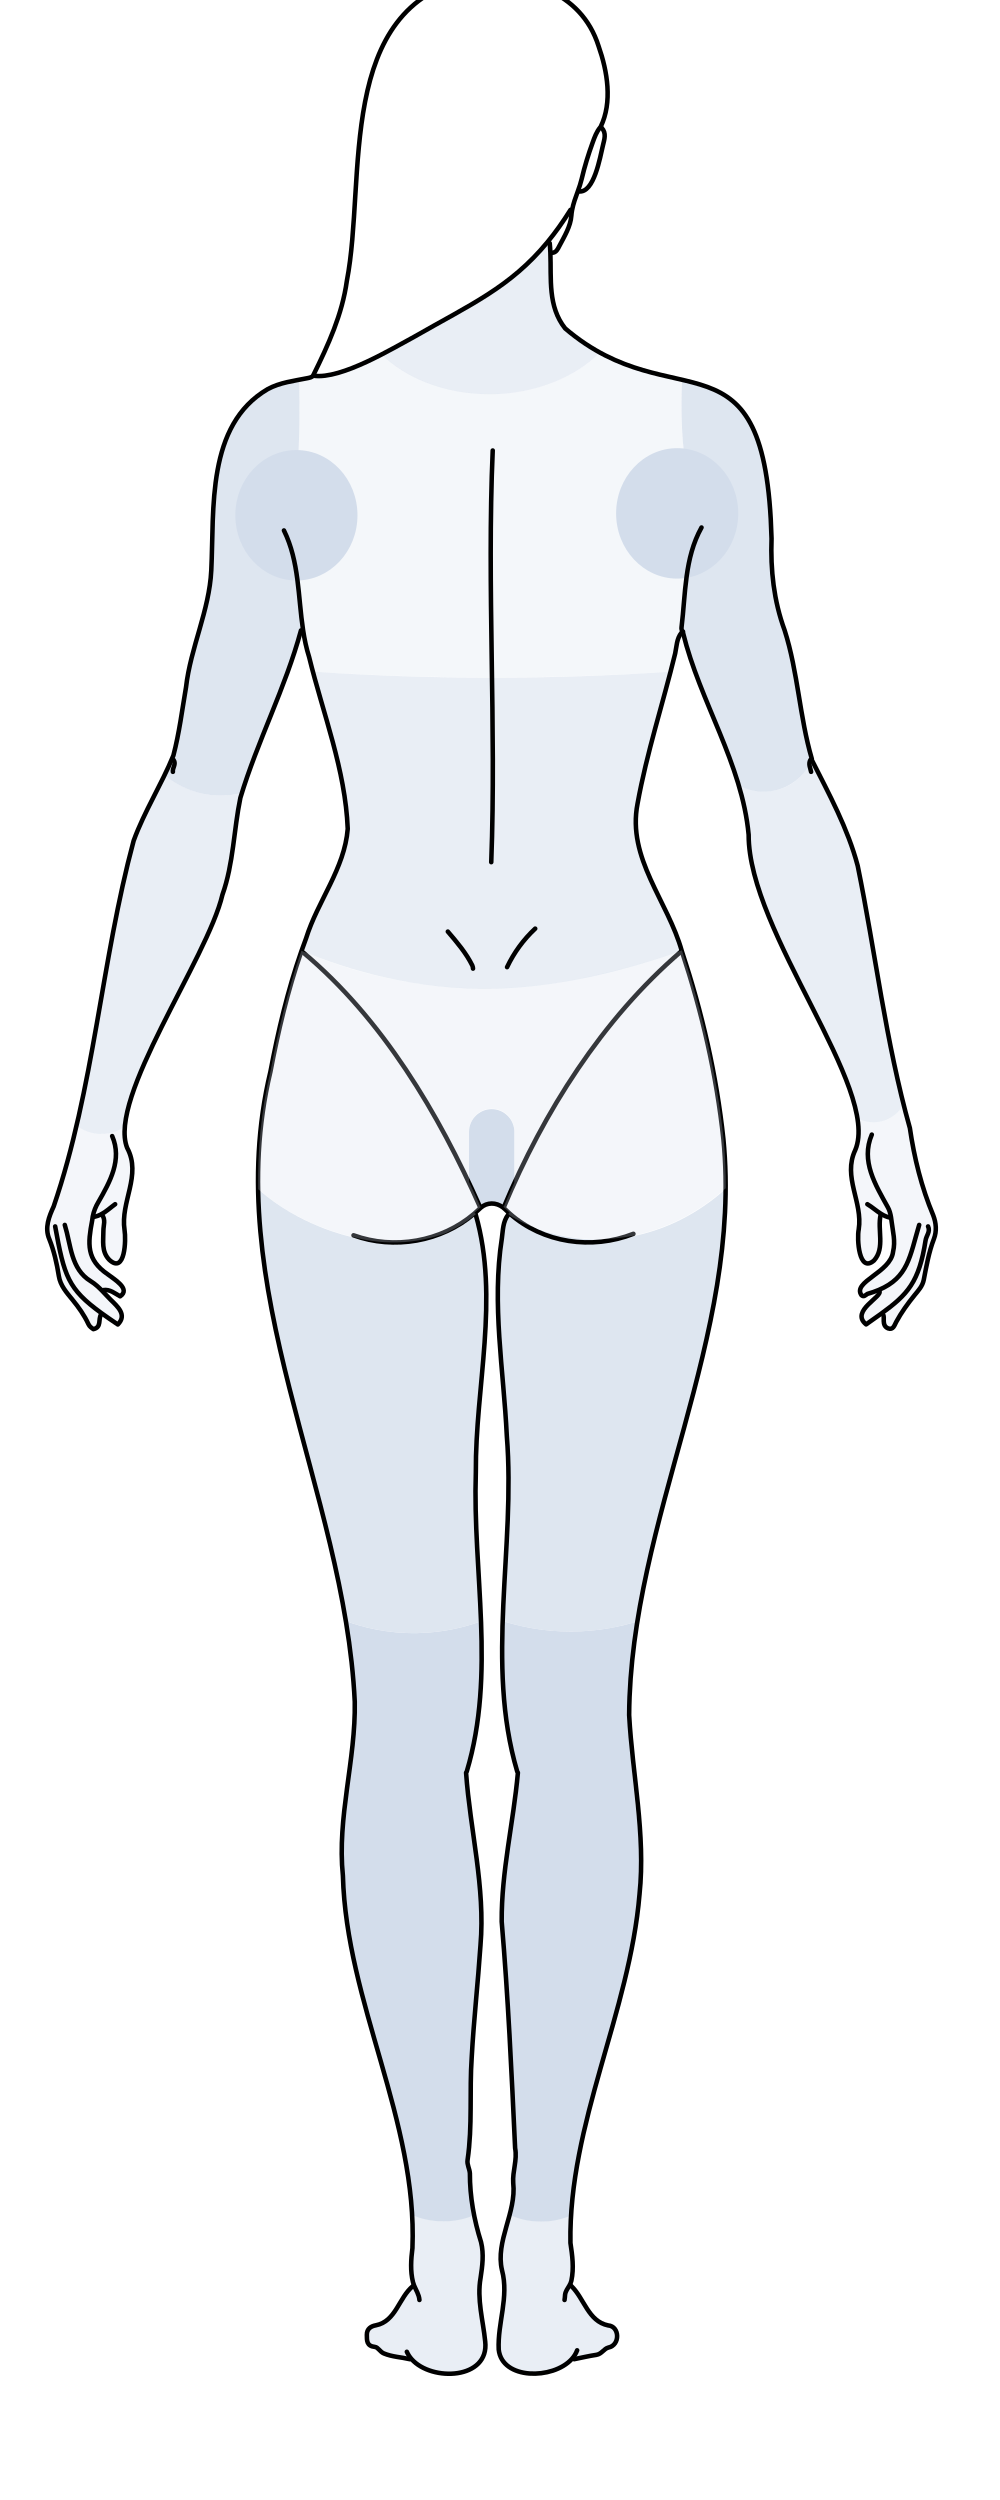
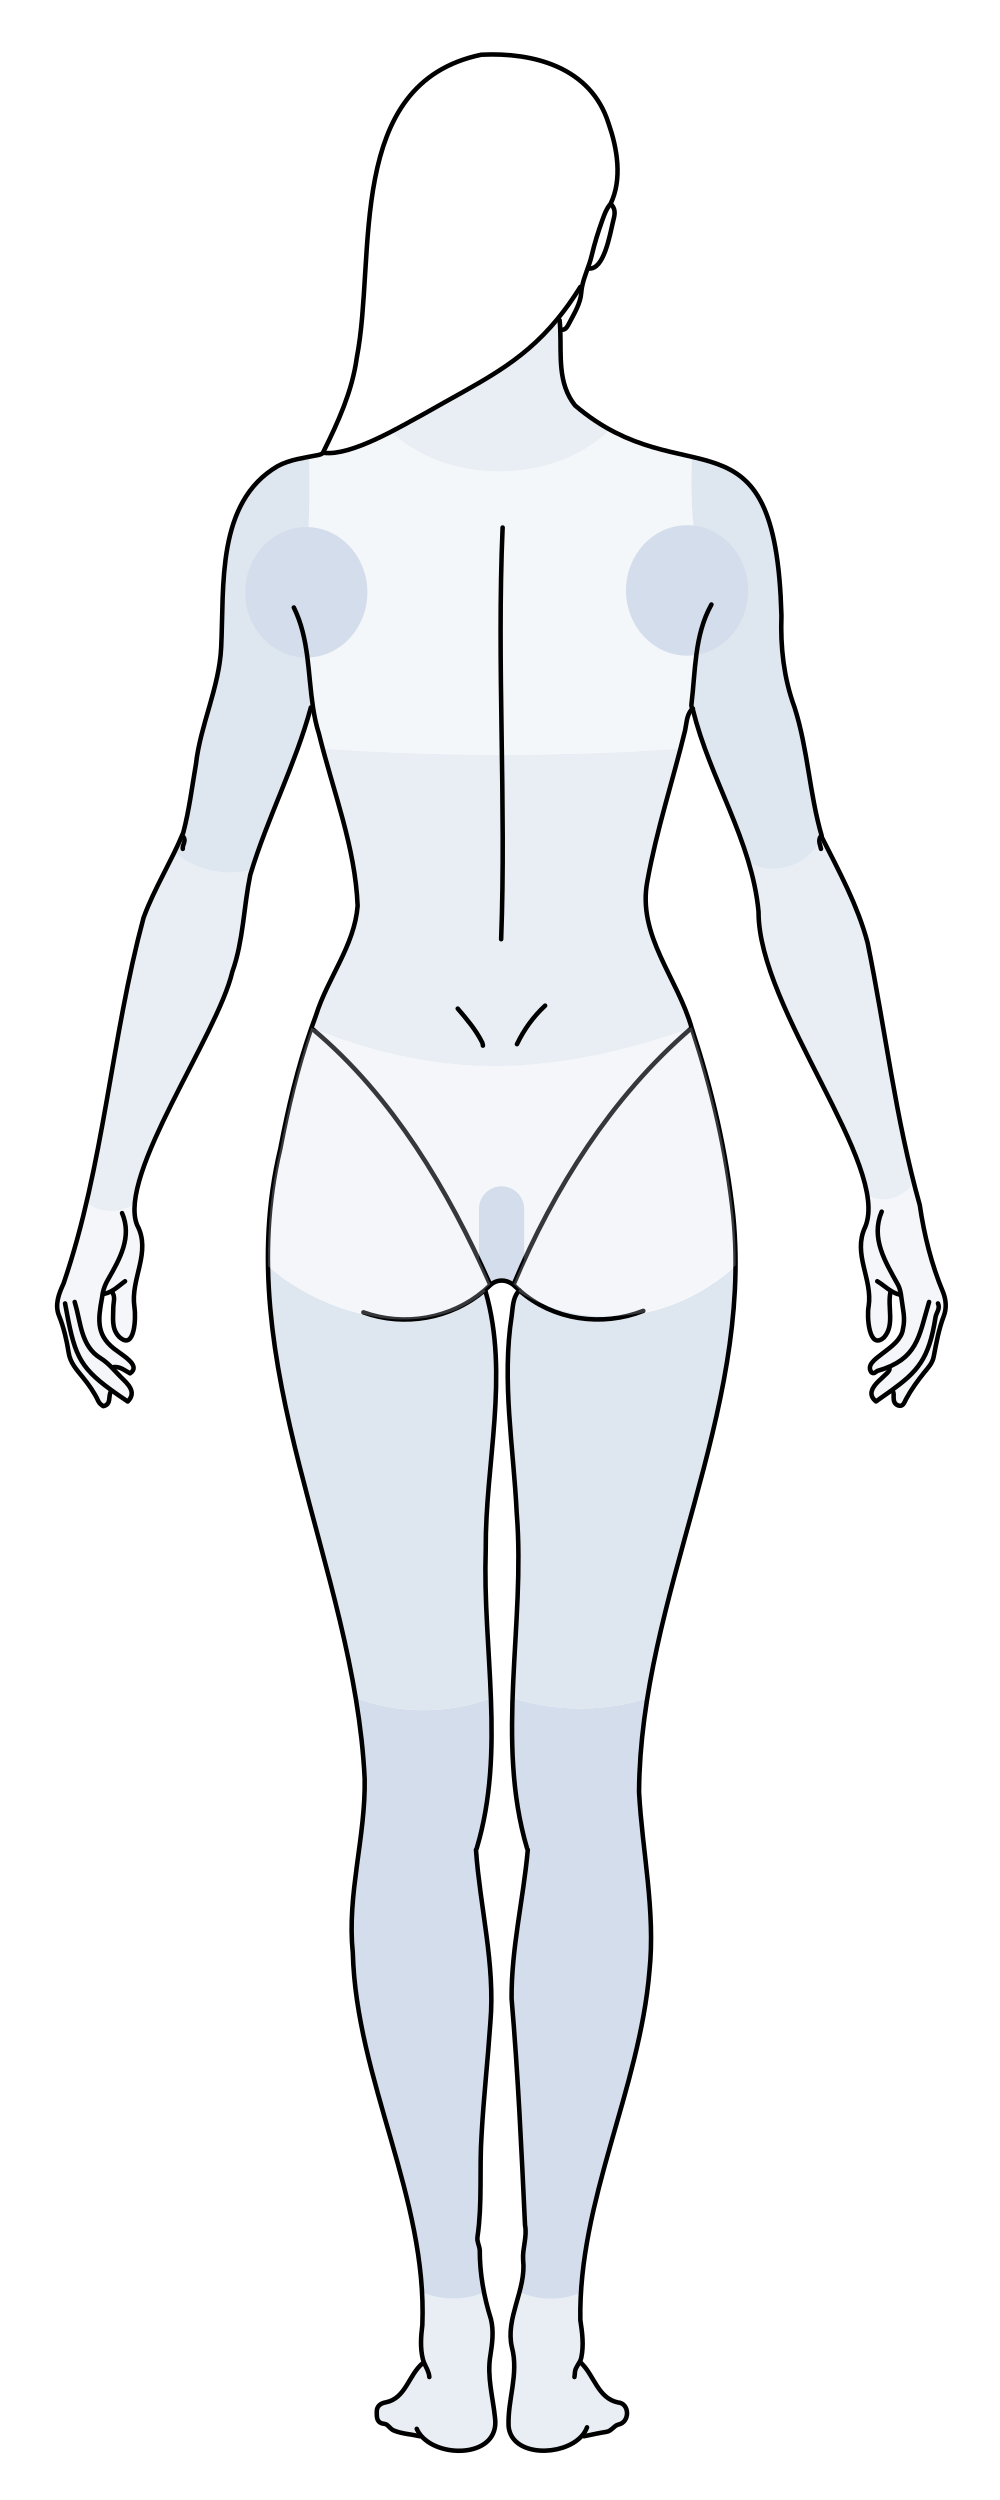
<svg xmlns="http://www.w3.org/2000/svg" id="_Слой_1" viewBox="0 0 2200 5500">
  <defs>
    <style>.cls-1{opacity:.25;}.cls-1,.cls-2,.cls-3,.cls-4,.cls-5{fill:#d3ddeb;}.cls-2{opacity:.24;}.cls-3,.cls-6{opacity:.5;}.cls-4{opacity:.49;}.cls-7{fill:none;stroke:#000;stroke-linecap:round;stroke-linejoin:round;stroke-width:10px;}.cls-8{opacity:.75;}.cls-9{opacity:.26;}</style>
  </defs>
-   <path class="cls-4" d="M1243.41,721.2c-38.46-48.37-30.35-108.85-32.56-166.22-.27-7.16-.7-14.27-1.41-21.3l-4.98-2.41c-82.07,99.67-170.12,137.58-293.5,208.48-16.52,8.76-42.75,23.98-72.34,39.22,54.17,53.6,140.96,88.34,238.8,88.34s189.24-36.61,243.05-92.66c-25.07-13.72-50.81-31.05-77.06-53.45Z" />
-   <path class="cls-2" d="M1077.96,866.66c-97.62,0-184.23-34.59-238.43-87.98-50.37,25.98-110.59,52.13-149.27,46.52l-1.03-.15c-3.51,1.85-7.48,3.71-11.92,5.41-6.98,2.68-13.44,4.35-19.02,5.41.04,6.82.58,119.86-2.29,173.44-.44,8.23-1.08,19.86-2.8,35.31-2.31,20.73-3.58,21.64-7.97,52.33-1.67,11.71-5.23,37.79-7.11,53.83-.3,2.6-1.1,9.56-2.58,18.95-1.17,7.41-1.62,9.07-1.94,11.41-1.25,9.19,1.53,14.34,7.94,33.73,3.35,10.13,6.87,20.88,9.93,34.32.46,2.03,1.95,8.65,3.45,17.87,4.13,25.42,4.2,44.9,5.17,62.45.72,13.09,2.32,32.07,6.33,55.4l.79-.12c3.05,20.05,7.15,39.9,13.32,59.35,2.76,11.25,5.68,22.47,8.69,33.69,121.93,7.79,251.33,12.41,387.48,12.53,140.25.13,273.37-4.54,398.58-12.53,3.58-13.67,7.51-27.47,10.57-41.67,2.69-12.48,3.05-26.31,9.06-38.2.92-4.73,2.31-12.16,3.79-21.28,8.04-49.4,4.23-59.1,10.83-100.71,5.31-33.48,7.96-50.22,12.37-62.24.94-2.57,4.27-11.28,5.22-23.2.13-1.66.56-7.72-.19-15.85-.97-10.42-2.9-13.72-5.03-25.9-.93-5.32-1.11-7.86-2.13-17.4-.87-8.17.21,2.6-4.67-39.41-2.8-24.09-4.2-36.14-5.52-48.11-4.23-38.33-6.44-58.57-8.22-86.08-.47-7.29-1.23-19.21-1.75-34.4-.86-25.06-.91-54.41.87-87.33-26.74-5.51-56.5-13.16-88.33-23.88-34.71-11.69-65.3-24.82-91.57-37.73-53.86,55.8-142.44,92.22-242.61,92.22Z" />
-   <path class="cls-3" d="M1425.95,1663.3h.02c15.48-62.11,33.46-123.56,49.68-185.55-123,8.26-254.15,13.18-392.61,13.19-138.78.01-270.21-4.91-393.45-13.19,8.85,30.55,17.31,61.51,26.3,92.63,8.92,30.87,17.67,61.79,25.32,92.91h-.01c12.8,52.09,22.49,104.73,24.61,158.67-6.84,87.48-66.07,158.68-91.69,240.99-3.63,9.64-7.13,19.31-10.51,29.01,97.53,40.29,250.72,88.38,430.75,83.03,160.3-4.76,306.36-50.84,360.92-68.41,19-6.12,34.68-11.6,45.55-15.5-30.53-110.11-121.03-204.11-97.42-324.64,6.28-34.72,14.03-69.03,22.53-103.15Z" />
+   <path class="cls-4" d="M1265.19,890.68c-38.46-48.37-30.35-108.85-32.56-166.22-.27-7.16-.7-14.27-1.41-21.3l-4.98-2.41c-82.07,99.67-170.12,137.58-293.5,208.48-16.52,8.76-42.75,23.98-72.34,39.22,54.17,53.6,140.96,88.34,238.8,88.34s189.24-36.61,243.05-92.66c-25.07-13.72-50.81-31.05-77.06-53.45Z" />
+   <path class="cls-2" d="M1099.74,1036.14c-97.62,0-184.23-34.59-238.43-87.98-50.37,25.98-110.59,52.13-149.27,46.52l-1.03-.15c-3.51,1.85-7.48,3.71-11.92,5.41-6.98,2.68-13.44,4.35-19.02,5.41.04,6.82.58,119.86-2.29,173.44-.44,8.23-1.08,19.86-2.8,35.31-2.31,20.73-3.58,21.64-7.97,52.33-1.67,11.71-5.23,37.79-7.11,53.83-.3,2.6-1.1,9.56-2.58,18.95-1.17,7.41-1.62,9.07-1.94,11.41-1.25,9.19,1.53,14.34,7.94,33.73,3.35,10.13,6.87,20.88,9.93,34.32.46,2.03,1.95,8.65,3.45,17.87,4.13,25.42,4.2,44.9,5.17,62.45.72,13.09,2.32,32.07,6.33,55.4l.79-.12c3.05,20.05,7.15,39.9,13.32,59.35,2.76,11.25,5.68,22.47,8.69,33.69,121.93,7.79,251.33,12.41,387.48,12.53,140.25.13,273.37-4.54,398.58-12.53,3.58-13.67,7.51-27.47,10.57-41.67,2.69-12.48,3.05-26.31,9.06-38.2.92-4.73,2.31-12.16,3.79-21.28,8.04-49.4,4.23-59.1,10.83-100.71,5.31-33.48,7.96-50.22,12.37-62.24.94-2.57,4.27-11.28,5.22-23.2.13-1.66.56-7.72-.19-15.85-.97-10.42-2.9-13.72-5.03-25.9-.93-5.32-1.11-7.86-2.13-17.4-.87-8.17.21,2.6-4.67-39.41-2.8-24.09-4.2-36.14-5.52-48.11-4.23-38.33-6.44-58.57-8.22-86.08-.47-7.29-1.23-19.21-1.75-34.4-.86-25.06-.91-54.41.87-87.33-26.74-5.51-56.5-13.16-88.33-23.88-34.71-11.69-65.3-24.82-91.57-37.73-53.86,55.8-142.44,92.22-242.61,92.22Z" />
+   <path class="cls-3" d="M1447.73,1832.78h.02c15.48-62.11,33.46-123.56,49.68-185.55-123,8.26-254.15,13.18-392.61,13.19-138.78.01-270.21-4.91-393.45-13.19,8.85,30.55,17.31,61.51,26.3,92.63,8.92,30.87,17.67,61.79,25.32,92.91h-.01c12.8,52.09,22.49,104.73,24.61,158.67-6.84,87.48-66.07,158.68-91.69,240.99-3.63,9.64-7.13,19.31-10.51,29.01,97.53,40.29,250.72,88.38,430.75,83.03,160.3-4.76,306.36-50.84,360.92-68.41,19-6.12,34.68-11.6,45.55-15.5-30.53-110.11-121.03-204.11-97.42-324.64,6.28-34.72,14.03-69.03,22.53-103.15Z" />
  <g class="cls-6">
-     <path class="cls-5" d="M1057.41,5009.1c3.87-25.62,7.45-51.73,1.01-78.19-6.49-20.71-11.88-41.62-15.94-62.73-10.88,6.35-38.73,20.61-76.14,18.32-28.12-1.72-48.99-12.01-59.73-18.32,5.01,32.58,3.09,57.95.84,75.77-3.19,25.32-4.85,50.32,1.18,74.9.62,2.51,1.47,4.96,2.46,7.38l-2.1.88c-31.72,25.46-37.44,78.11-82.19,86.74-10.09,1.82-19.8,7.38-19.66,20.76.14,12.83-.76,24.86,17.89,26.8,6.69.69,11.21,10.81,19.47,14.27,18.44,7.72,38.2,8.12,57.16,12.68l3.84-.22c44.57,50.47,171.68,44.83,162.03-38.85-4.65-46.84-18.57-92.58-10.12-140.19Z" />
-     <path class="cls-5" d="M1338.08,5114.08c-44.27-9.08-52.38-59.2-81.34-86.97l-4.15-.53c1.95-3.34,3.67-6.83,4.51-10.8,5.95-28.07,2.06-55.54-2.04-83.14-.35-21.61.25-43.09,1.63-64.46-9.84,6.05-34.71,19.54-69.05,19.09-32.39-.42-55.82-13.01-65.7-19.09-3.56,26.56-31.4,71.54-17.42,124.52,15.67,59.4-9.97,115.59-7.27,174.48,7.16,66.79,119.19,66.56,160.55,21.09l5.46.09c16.28-3.26,32.48-7.13,48.89-9.56,11.53-1.71,16.66-13.51,26.17-15.97,26.78-5.25,25.11-46.94-.24-48.75Z" />
+     <path class="cls-5" d="M1079.19,5178.58c3.87-25.62,7.45-51.73,1.01-78.19-6.49-20.71-11.88-41.62-15.94-62.73-10.88,6.35-38.73,20.61-76.14,18.32-28.12-1.72-48.99-12.01-59.73-18.32,5.01,32.58,3.09,57.95.84,75.77-3.19,25.32-4.85,50.32,1.18,74.9.62,2.51,1.47,4.96,2.46,7.38l-2.1.88c-31.72,25.46-37.44,78.11-82.19,86.74-10.09,1.82-19.8,7.38-19.66,20.76.14,12.83-.76,24.86,17.89,26.8,6.69.69,11.21,10.81,19.47,14.27,18.44,7.72,38.2,8.12,57.16,12.68l3.84-.22c44.57,50.47,171.68,44.83,162.03-38.85-4.65-46.84-18.57-92.58-10.12-140.19Z" />
+     <path class="cls-5" d="M1359.86,5283.56c-44.27-9.08-52.38-59.2-81.34-86.97l-4.15-.53c1.95-3.34,3.67-6.83,4.51-10.8,5.95-28.07,2.06-55.54-2.04-83.14-.35-21.61.25-43.09,1.63-64.46-9.84,6.05-34.71,19.54-69.05,19.09-32.39-.42-55.82-13.01-65.7-19.09-3.56,26.56-31.4,71.54-17.42,124.52,15.67,59.4-9.97,115.59-7.27,174.48,7.16,66.79,119.19,66.56,160.55,21.09l5.46.09c16.28-3.26,32.48-7.13,48.89-9.56,11.53-1.71,16.66-13.51,26.17-15.97,26.78-5.25,25.11-46.94-.24-48.75Z" />
  </g>
  <g class="cls-8">
-     <path class="cls-5" d="M1047.71,2671.79c-1.21,1.09-2.49,2.22-3.78,3.34-25.33,22.04-63.85,39.04-63.85,39.04-24.16,8.79-60.6,18.89-105.77,19.98-39.59.95-72.47-5.34-95.63-11.67-14.08-2.89-119.74-26.3-209.82-105.29,2.95,159.56,37.77,316.57,78.51,473.3,16.61,63.91,65.11,204.76,102.11,407.4,5.26,28.82,9.2,52.67,11.76,68.64,33.83,12.34,88.83,27.66,157.69,26.27,59.95-1.22,108.26-14.66,140.06-26.27-.87-16.27-2.22-41.62-3.84-72.76-3.21-62.08-4.19-84.77-4.65-93.96-2.74-54.11-4.5-108.14-2.69-161.92-1.27-187.59,52.5-382.24-.1-566.12Z" />
-     <path class="cls-5" d="M1394.37,2719.23c-154.59,31.17-268.05-40.92-272.5-44.87-1.03-.92-2.05-1.86-3.07-2.8-11.59,15.3-11.3,34.34-13.72,51.69-22.58,144.72,3.94,289.97,10.89,434.82,0,0,2.99,102.77-6.4,340.35-.05,1.17-.6,15.32-.85,21.54-.27,6.89-1.56,39.8-1.83,46.6,36.36,11.49,90.94,24.12,157.81,22.84,57.74-1.1,105.37-12.2,139.03-22.84,1.54-11.11,3.6-24.78,6.29-40.39,0,0,1.97-11.41,4.15-22.78,37.73-196.57,105.07-412.61,105.07-412.61,31.51-101.07,66.44-253.77,78.14-475.87-45.07,40.33-113.01,86.17-203.03,104.32Z" />
+     <path class="cls-5" d="M1069.49,2841.28c-1.21,1.09-2.49,2.22-3.78,3.34-25.33,22.04-63.85,39.04-63.85,39.04-24.16,8.79-60.6,18.89-105.77,19.98-39.59.95-72.47-5.34-95.63-11.67-14.08-2.89-119.74-26.3-209.82-105.29,2.95,159.56,37.77,316.57,78.51,473.3,16.61,63.91,65.11,204.76,102.11,407.4,5.26,28.82,9.2,52.67,11.76,68.64,33.83,12.34,88.83,27.66,157.69,26.27,59.95-1.22,108.26-14.66,140.06-26.27-.87-16.27-2.22-41.62-3.84-72.76-3.21-62.08-4.19-84.77-4.65-93.96-2.74-54.11-4.5-108.14-2.69-161.92-1.27-187.59,52.5-382.24-.1-566.12Z" />
+     <path class="cls-5" d="M1416.15,2888.71c-154.59,31.17-268.05-40.92-272.5-44.87-1.03-.92-2.05-1.86-3.07-2.8-11.59,15.3-11.3,34.34-13.72,51.69-22.58,144.72,3.94,289.97,10.89,434.82,0,0,2.99,102.77-6.4,340.35-.05,1.17-.6,15.32-.85,21.54-.27,6.89-1.56,39.8-1.83,46.6,36.36,11.49,90.94,24.12,157.81,22.84,57.74-1.1,105.37-12.2,139.03-22.84,1.54-11.11,3.6-24.78,6.29-40.39,0,0,1.97-11.41,4.15-22.78,37.73-196.57,105.07-412.61,105.07-412.61,31.51-101.07,66.44-253.77,78.14-475.87-45.07,40.33-113.01,86.17-203.03,104.32Z" />
  </g>
-   <path class="cls-5" d="M1058.99,3566.55c-31.8,11.61-80.12,25.05-140.06,26.27-68.86,1.4-123.86-13.93-157.69-26.27,17.97,77.28,19.38,139.58,20.14,180.7,2.38,127.88-39.36,254.7-26.09,382.83,6.85,254.07,137.07,491.25,152.13,743.32,13.81,5.8,38.18,13.95,69.45,13.68,29.66-.26,52.85-7.99,66.42-13.68-4.21-18.36-5.41-33.51-6.46-44.02-1.47-14.78-2.23-29.66-2.19-44.65-.62-10.09-6.61-19.05-5.1-29.3,11.05-75.14,3.9-151.01,9.16-226.45,4.51-82.12,13.77-164,19.26-245.96,10.89-127.45-22.81-252.96-31.7-379.47l1.63-3.25c32.86-109.67,35.47-221.47,31.1-333.75Z" />
-   <path class="cls-5" d="M1385.03,3776.51c.44-70.75,7.46-140.63,18.71-209.95-34.47,10.87-85.06,22.67-146.94,22.85-63.33.19-115.02-11.85-149.91-22.85-3.22,47.97-2.67,104.75,2.36,168.35,4.4,55.71,13.31,110.94,29.4,165.4l1.62,3.25c-9.85,109.5-36.37,216.87-35.65,327.39,14.16,165.72,21.78,332.62,29.54,498.35,5.03,26.04-6.02,50.76-4.17,76.67,2.57,22.72-1.5,45.15-7.24,67.44,13.06,5.78,36.85,14.3,67.67,14.24,30.5-.05,54.06-8.48,67.08-14.24,1.84-22.13,5.38-58.46,12.37-102.87,28.09-178.38,74.87-252.4,111.88-429.56,14.48-69.3,23-110.11,26.1-170.23,7.46-144.57-23.78-241.58-22.83-394.23Z" />
+   <path class="cls-5" d="M1080.77,3736.03c-31.8,11.61-80.12,25.05-140.06,26.27-68.86,1.4-123.86-13.93-157.69-26.27,17.97,77.28,19.38,139.58,20.14,180.7,2.38,127.88-39.36,254.7-26.09,382.83,6.85,254.07,137.07,491.25,152.13,743.32,13.81,5.8,38.18,13.95,69.45,13.68,29.66-.26,52.85-7.99,66.42-13.68-4.21-18.36-5.41-33.51-6.46-44.02-1.47-14.78-2.23-29.66-2.19-44.65-.62-10.09-6.61-19.05-5.1-29.3,11.05-75.14,3.9-151.01,9.16-226.45,4.51-82.12,13.77-164,19.26-245.96,10.89-127.45-22.81-252.96-31.7-379.47l1.63-3.25c32.86-109.67,35.47-221.47,31.1-333.75Z" />
+   <path class="cls-5" d="M1406.81,3945.99c.44-70.75,7.46-140.63,18.71-209.95-34.47,10.87-85.06,22.67-146.94,22.85-63.33.19-115.02-11.85-149.91-22.85-3.22,47.97-2.67,104.75,2.36,168.35,4.4,55.71,13.31,110.94,29.4,165.4l1.62,3.25c-9.85,109.5-36.37,216.87-35.65,327.39,14.16,165.72,21.78,332.62,29.54,498.35,5.03,26.04-6.02,50.76-4.17,76.67,2.57,22.72-1.5,45.15-7.24,67.44,13.06,5.78,36.85,14.3,67.67,14.24,30.5-.05,54.06-8.48,67.08-14.24,1.84-22.13,5.38-58.46,12.37-102.87,28.09-178.38,74.87-252.4,111.88-429.56,14.48-69.3,23-110.11,26.1-170.23,7.46-144.57-23.78-241.58-22.83-394.23Z" />
  <g class="cls-8">
-     <path class="cls-5" d="M464.61,1255.48c-4.27,88.22-45.57,169.47-55.61,257.28-8.61,50.04-14.81,100.64-27.73,149.8-4.07,10.21-8.62,20.71-13.72,31.44-1.75,3.68-3.51,7.29-5.29,10.83,12.92,11.04,37.76,29.3,73.96,39.04,42.75,11.5,78.57,4.99,95.53.75,21.9-57.16,43.41-114.47,64.54-171.93,21.05-57.25,41.72-114.64,62-172.17,1.22-3.41,3.15-9.26,4.69-16.69,4.48-21.55,1.8-37.46-3.36-77.8-4.18-32.73-3-26.81-4.32-35.06-6.19-38.77-21.11-52.16-21.13-84.53,0-5.77.42-9.26,2.27-23.14,7.19-53.93,10.78-80.9,13.81-98.45,5.23-30.32,9.97-91.95,8.05-229-17.02,1.19-43.29,5.33-69.55,20.72-135.3,79.29-117.38,262.91-124.12,398.89Z" />
-     <path class="cls-5" d="M1785.83,1672.47h-3.26l3.26-2.45c-27.13-92.72-30.29-190.38-59.79-282.74-23.9-65.04-31.28-133.01-28.83-201.85-7.8-290.58-84.08-323.05-196.74-349.38-3.25,70.83.38,126.41,4.61,165.34,10.8,99.38,16.21,149.06,19.21,159.18.76,2.55,3.58,11.54,2.74,23.33-.85,11.96-4.99,20.07-7.55,26.2-4.5,10.79-4.25,15.33-8.06,48.93-5.88,51.78-9.25,52.57-10.96,84.21-1,18.48-.76,35,0,49.07h1.94c19.05,57.26,39.8,116.14,62.45,176.42,20.9,55.64,42.22,109.32,63.75,160.99,6.52,3.23,45.97,21.95,91.93,4.71,44.74-16.78,62.3-55.11,65.3-61.96Z" />
+     <path class="cls-5" d="M486.4,1424.96c-4.27,88.22-45.57,169.47-55.61,257.28-8.61,50.04-14.81,100.64-27.73,149.8-4.07,10.21-8.62,20.71-13.72,31.44-1.75,3.68-3.51,7.29-5.29,10.83,12.92,11.04,37.76,29.3,73.96,39.04,42.75,11.5,78.57,4.99,95.53.75,21.9-57.16,43.41-114.47,64.54-171.93,21.05-57.25,41.72-114.64,62-172.17,1.22-3.41,3.15-9.26,4.69-16.69,4.48-21.55,1.8-37.46-3.36-77.8-4.18-32.73-3-26.81-4.32-35.06-6.19-38.77-21.11-52.16-21.13-84.53,0-5.77.42-9.26,2.27-23.14,7.19-53.93,10.78-80.9,13.81-98.45,5.23-30.32,9.97-91.95,8.05-229-17.02,1.19-43.29,5.33-69.55,20.72-135.3,79.29-117.38,262.91-124.12,398.89Z" />
+     <path class="cls-5" d="M1807.62,1841.95h-3.26l3.26-2.45c-27.13-92.72-30.29-190.38-59.79-282.74-23.9-65.04-31.28-133.01-28.83-201.85-7.8-290.58-84.08-323.05-196.74-349.38-3.25,70.83.38,126.41,4.61,165.34,10.8,99.38,16.21,149.06,19.21,159.18.76,2.55,3.58,11.54,2.74,23.33-.85,11.96-4.99,20.07-7.55,26.2-4.5,10.79-4.25,15.33-8.06,48.93-5.88,51.78-9.25,52.57-10.96,84.21-1,18.48-.76,35,0,49.07h1.94c19.05,57.26,39.8,116.14,62.45,176.42,20.9,55.64,42.22,109.32,63.75,160.99,6.52,3.23,45.97,21.95,91.93,4.71,44.74-16.78,62.3-55.11,65.3-61.96Z" />
  </g>
  <g class="cls-6">
-     <path class="cls-5" d="M295.19,1850.01c-38.95,96.25-64.93,305.88-66.74,320.42-8.98,72.09-25.74,177.16-59.91,306.13,6.72,4.96,24.27,16.5,49.58,17.89,28.73,1.58,49.4-10.92,56.1-15.37,1.06-6.07,2.69-14.81,5.05-25.24,10.49-46.32,24.9-79.99,31.5-95.14,25.46-58.45,38.2-87.68,60.73-128.4,28.57-51.64,68.83-132.83,119-261.42,24.49-68.83,24.75-142.39,39.5-213.28,1.16-3.86,2.34-7.72,3.55-11.57-16.68,4.41-52.55,11.47-95.49.17-35.96-9.47-60.65-27.53-73.43-38.41-8.2,14.59-19.21,34.85-31.37,59.46,0,0-20.74,41.99-38.06,84.78Z" />
-     <path class="cls-5" d="M1987.81,2430.11c0-.82-.07-1.75-.21-2.77-.16-1.11-.4-2.1-.65-2.94-23.84-95.11-38.05-174.04-46.71-229.52-6.58-42.17-32.99-195.77-52.14-289.49-10.96-53.64-34.16-102.27-46.85-126.59-1.8-3.46-3.63-6.71-8.67-16.13-20.89-39-36.88-70.52-47.35-91.53-4.24,10.22-17.49,38.29-48.73,56-50.08,28.39-102.29,5.17-107.88,2.57,11.15,45.02,16.62,81.85,19.55,107.31,3.12,27.07,2.93,37.38,6.93,61.68,5.57,33.8,13.99,62.65,23.96,90.8,22.09,62.37,51.75,121.16,85.76,186.65,0,0,57.22,108.69,91.04,183.09,0,0,19.11,42.05,21.4,64.21.69,6.66,1.86,12.41,4.2,23.91.27,1.3.9,4.34,2.3,8.14.8,2.18,1.59,3.91,2.13,5.02,4.7,2.39,29.41,14.32,59.01,4.63,27.16-8.89,39.99-29.95,42.92-35.07Z" />
+     <path class="cls-5" d="M316.97,2019.49c-38.95,96.25-64.93,305.88-66.74,320.42-8.98,72.09-25.74,177.16-59.91,306.13,6.72,4.96,24.27,16.5,49.58,17.89,28.73,1.58,49.4-10.92,56.1-15.37,1.06-6.07,2.69-14.81,5.05-25.24,10.49-46.32,24.9-79.99,31.5-95.14,25.46-58.45,38.2-87.68,60.73-128.4,28.57-51.64,68.83-132.83,119-261.42,24.49-68.83,24.75-142.39,39.5-213.28,1.16-3.86,2.34-7.72,3.55-11.57-16.68,4.41-52.55,11.47-95.49.17-35.96-9.47-60.65-27.53-73.43-38.41-8.2,14.59-19.21,34.85-31.37,59.46,0,0-20.74,41.99-38.06,84.78Z" />
+     <path class="cls-5" d="M2009.59,2599.59c0-.82-.07-1.75-.21-2.77-.16-1.11-.4-2.1-.65-2.94-23.84-95.11-38.05-174.04-46.71-229.52-6.58-42.17-32.99-195.77-52.14-289.49-10.96-53.64-34.16-102.27-46.85-126.59-1.8-3.46-3.63-6.71-8.67-16.13-20.89-39-36.88-70.52-47.35-91.53-4.24,10.22-17.49,38.29-48.73,56-50.08,28.39-102.29,5.17-107.88,2.57,11.15,45.02,16.62,81.85,19.55,107.31,3.12,27.07,2.93,37.38,6.93,61.68,5.57,33.8,13.99,62.65,23.96,90.8,22.09,62.37,51.75,121.16,85.76,186.65,0,0,57.22,108.69,91.04,183.09,0,0,19.11,42.05,21.4,64.21.69,6.66,1.86,12.41,4.2,23.91.27,1.3.9,4.34,2.3,8.14.8,2.18,1.59,3.91,2.13,5.02,4.7,2.39,29.41,14.32,59.01,4.63,27.16-8.89,39.99-29.95,42.92-35.07Z" />
  </g>
  <g class="cls-9">
-     <path class="cls-5" d="M279.93,2525.92c-1.73-5.04-3.36-10.94-4.51-17.61-1.96-11.4-1.88-21.42-1.2-29.23-7.2,4.65-25.22,14.92-50.32,15.1-28.55.2-48.59-12.78-55.36-17.61-1.52,6.83-3.58,15.86-6.16,26.45-1.28,5.24-2.88,11.69-5.29,21.01-1.59,6.13-6.98,26.98-12.94,47.94-9.72,34.2-20.08,65.73-25.83,82.82-10.38,22.63-20.19,46.88-9.71,71.66,10.49,26.28,16.65,53.66,21.05,81.47,3.35,21.14,17.16,36.47,29.75,51.81,13.86,16.89,26.28,34.32,35.39,54.09,2.5,5.41,7,8.25,10.89,10.95,18.67-4.13,10.09-21.99,16.89-32.17l.84-3.07c10.57,7.67,22.49,15.88,35.99,24.94,21.14-21.02-.69-39.54-15.71-54.39-6.26-6.23-12.18-12.84-18.32-19.2l2.08-2.03c14.8-2.28,25.41,7.45,37.05,13.7,24.5-16.27-14.79-38.52-27-48.24-47.71-32.41-44.22-67.25-34.52-118.57.29-2.99.73-5.96,1.31-8.88l3.62.74c5.21-1.06,9.95-2.88,14.4-5.2l1.89.31c9.28,11.2,3.4,23.69,3.48,35.84.15,21.87-4.81,45.08,12.81,63.52,35.07,32.88,37.22-43.98,33.75-65.1-9.68-62.38,38.29-120.6,5.68-181.04Z" />
-     <path class="cls-5" d="M2053.34,2674.35c-12.52-29.86-22.74-60.48-31.03-91.6-5.71-21.43-10.83-46.42-10.83-46.42-1.64-9.29-3.45-18.73-5.44-28.32-5.63-27.09-12.17-52.65-19.25-76.61-3.47,5.68-15.49,23.72-39.52,32.54-27.87,10.23-51.95.73-57.34-1.55.02,10.93-.21,24.59-1.16,37.63-.2,2.79-.5,6.23-1.26,10.66-1.89,10.99-5.04,18.67-5.7,20.06-28.2,59.46,17.11,114.41,7.6,174.63-4.18,20.06.18,97.7,33.67,68.33,24.8-27.46,6.87-67.92,14.66-101l.95-1.51c5.68,3.53,11.74,6.44,18.59,8.03l3.22-.52c.58,3.46,1.02,6.93,1.42,10.32,2.59,21.59,8.66,42.05,3.08,65.41-5.04,45.69-90.4,66.15-69.48,95.67,4.99,4.71,8.62-.04,13.05-2.87,9.26-2.67,17.57-5.58,25.06-8.75l.85,1.99c10.32,11.92-65.23,44.05-28.82,73.82,11.77-8.29,22.48-15.79,32.26-22.86l4.7,1.16c5.45,4.63-4.34,24.03,11.55,30.54,11.22,4.02,13.8-6.95,17.76-14.25,11.41-21.06,25.31-40.27,40.38-58.92,8.11-10.02,17.48-19.55,20.24-33.85,5.85-30.24,11.1-60.68,22.25-89.74,6.56-17.1,5.06-34.92-1.45-52.02Z" />
+     <path class="cls-5" d="M301.71,2695.4c-1.73-5.04-3.36-10.94-4.51-17.61-1.96-11.4-1.88-21.42-1.2-29.23-7.2,4.65-25.22,14.92-50.32,15.1-28.55.2-48.59-12.78-55.36-17.61-1.52,6.83-3.58,15.86-6.16,26.45-1.28,5.24-2.88,11.69-5.29,21.01-1.59,6.13-6.98,26.98-12.94,47.94-9.72,34.2-20.08,65.73-25.83,82.82-10.38,22.63-20.19,46.88-9.71,71.66,10.49,26.28,16.65,53.66,21.05,81.47,3.35,21.14,17.16,36.47,29.75,51.81,13.86,16.89,26.28,34.32,35.39,54.09,2.5,5.41,7,8.25,10.89,10.95,18.67-4.13,10.09-21.99,16.89-32.17l.84-3.07c10.57,7.67,22.49,15.88,35.99,24.94,21.14-21.02-.69-39.54-15.71-54.39-6.26-6.23-12.18-12.84-18.32-19.2l2.08-2.03c14.8-2.28,25.41,7.45,37.05,13.7,24.5-16.27-14.79-38.52-27-48.24-47.71-32.41-44.22-67.25-34.52-118.57.29-2.99.73-5.96,1.31-8.88l3.62.74c5.21-1.06,9.95-2.88,14.4-5.2l1.89.31c9.28,11.2,3.4,23.69,3.48,35.84.15,21.87-4.81,45.08,12.81,63.52,35.07,32.88,37.22-43.98,33.75-65.1-9.68-62.38,38.29-120.6,5.68-181.04Z" />
+     <path class="cls-5" d="M2075.12,2843.83c-12.52-29.86-22.74-60.48-31.03-91.6-5.71-21.43-10.83-46.42-10.83-46.42-1.64-9.29-3.45-18.73-5.44-28.32-5.63-27.09-12.17-52.65-19.25-76.61-3.47,5.68-15.49,23.72-39.52,32.54-27.87,10.23-51.95.73-57.34-1.55.02,10.93-.21,24.59-1.16,37.63-.2,2.79-.5,6.23-1.26,10.66-1.89,10.99-5.04,18.67-5.7,20.06-28.2,59.46,17.11,114.41,7.6,174.63-4.18,20.06.18,97.7,33.67,68.33,24.8-27.46,6.87-67.92,14.66-101l.95-1.51c5.68,3.53,11.74,6.44,18.59,8.03l3.22-.52c.58,3.46,1.02,6.93,1.42,10.32,2.59,21.59,8.66,42.05,3.08,65.41-5.04,45.69-90.4,66.15-69.48,95.67,4.99,4.71,8.62-.04,13.05-2.87,9.26-2.67,17.57-5.58,25.06-8.75l.85,1.99c10.32,11.92-65.23,44.05-28.82,73.82,11.77-8.29,22.48-15.79,32.26-22.86l4.7,1.16c5.45,4.63-4.34,24.03,11.55,30.54,11.22,4.02,13.8-6.95,17.76-14.25,11.41-21.06,25.31-40.27,40.38-58.92,8.11-10.02,17.48-19.55,20.24-33.85,5.85-30.24,11.1-60.68,22.25-89.74,6.56-17.1,5.06-34.92-1.45-52.02Z" />
  </g>
-   <path class="cls-7" d="M1177.44,2042.98c-26.01,24.3-46.57,52.59-61.9,84.7" />
-   <path class="cls-7" d="M985.24,2049.5c20.04,23.45,40.15,46.83,53.95,74.83,1.17,2.38,1.1,4.39,1.43,6.61" />
-   <ellipse class="cls-5" cx="652.09" cy="1133.61" rx="134.35" ry="143.51" />
-   <ellipse class="cls-5" cx="1489.8" cy="1129.46" rx="134.35" ry="143.51" />
-   <path class="cls-5" d="M1081.69,2440.12c-27.38,0-49.79,22.41-49.79,49.79,0,36.95-.01,73.9-.02,110.85,8.47,17.96,16.7,35.95,24.67,53.94l.96,1.53c14.31-12.66,33.98-12.55,49.3-.94l1.87-.59c7.31-17.45,14.92-34.85,22.79-52.18v-112.61c0-27.38-22.41-49.79-49.79-49.79Z" />
-   <path class="cls-7" d="M624.67,1167.03c33.82,68.67,30.83,145.23,42.1,219.17,3.05,20.05,7.15,39.9,13.32,59.35,30.71,125.26,79.79,247.84,84.92,377.9-6.84,87.48-66.07,158.68-91.69,240.99-3.69,9.8-7.25,19.63-10.68,29.5-29.9,85.86-50.6,174.34-67.69,263.69-113.64,475.41,163.07,918.6,185.53,1386.26,2.38,127.88-39.36,254.7-26.09,382.83,7.53,279.37,164.23,538.31,152.97,819.09-3.19,25.32-4.85,50.32,1.18,74.9.62,2.51,1.47,4.96,2.46,7.38,4.25,10.35,10.95,20.07,11.74,31.83" />
-   <path class="cls-7" d="M1499.34,1391.81c-10.85,13.28-10.66,30.52-13.94,45.76-26.97,110.43-62.5,218.31-82.78,330.37-23.63,120.6,66.99,214.64,97.47,324.83.03.08.06.17.08.25,44.31,133.57,76.4,273.04,91.29,412.96,42.87,436.49-204.65,835.7-207.33,1267.16,7.08,131.23,36.54,262.27,22.83,394.23-21.71,260.22-156.3,504.27-151.99,767.13,4.1,27.6,7.99,55.07,2.04,83.14-.84,3.97-2.56,7.46-4.51,10.8-3.73,6.37-8.33,12.23-9.35,20.01-.5,3.77-.29,7.71-1.16,11.47" />
-   <path class="cls-7" d="M1214.3,556.22c9.52-.34,12.71-8.29,16.11-14.75,11.25-21.37,24.93-43.62,26.55-66.78.3-4.2.84-8.29,1.58-12.3,2.65-14.5,7.77-27.96,12.64-41.48,3.25-9.04,6.39-18.09,8.58-27.5,6.32-27.06,14.61-53.69,24.1-79.89,4.29-11.86,8.38-23.37,16.75-33.54.27-.33.54-.66.82-.98,26.29-54.06,14.95-122.09-4.47-177.23-38.81-123.17-164.55-156.54-279.81-150.88-301.97,63.08-230.4,441.92-274.1,667.21-10.24,73.87-40.92,140.71-73.52,206.79-.18.57-.43,1.09-.74,1.57-2.13,3.33-6.98,4.41-11.92,5.41-29.84,6.07-60.72,9.38-87.95,24.22-135.3,79.29-117.38,262.91-124.12,398.89-4.27,88.22-45.57,169.47-55.61,257.28-8.61,50.04-14.81,100.64-27.73,149.8-25.87,63.43-63.82,122.68-87.41,187.46-71.37,264.65-86.87,544.17-175.96,804.62-10.38,22.63-20.19,46.88-9.71,71.66,10.49,26.28,16.65,53.66,21.05,81.47,3.35,21.14,17.16,36.47,29.75,51.81,13.86,16.89,26.28,34.32,35.39,54.09,2.5,5.41,7,8.25,10.89,10.95,18.67-4.13,10.09-21.99,16.89-32.17" />
-   <path class="cls-7" d="M1502.6,1391.81c36.97,151.82,130.05,287.84,144.42,444.73-.64,214.22,291.26,558.87,234.55,693.56-28.2,59.46,17.11,114.41,7.6,174.63-4.18,20.06.18,97.7,33.67,68.33,24.8-27.46,6.87-67.92,14.66-101" />
-   <path class="cls-7" d="M1025.36,3900.19c8.89,126.51,42.59,252.02,31.7,379.47-5.49,81.96-14.75,163.84-19.26,245.96-5.26,75.44,1.89,151.31-9.16,226.45-1.51,10.25,4.48,19.21,5.1,29.3-.12,51.71,9.13,102.1,24.59,151.4,6.44,26.46,2.86,52.57-1.01,78.19-8.45,47.61,5.47,93.35,10.12,140.19,9.65,83.68-117.46,89.32-162.03,38.85-4.28-4.85-7.8-10.21-10.36-16.07" />
-   <path class="cls-7" d="M1209.41,535.05c.71,7.03,1.14,14.14,1.41,21.3,2.21,57.37-5.9,117.85,32.56,166.22,241.7,206.32,441.15-17.28,454.02,462.36-2.45,68.84,4.93,136.81,28.83,201.85,29.5,92.36,32.66,190.02,59.79,282.74" />
-   <path class="cls-7" d="M1786.02,1671.97c37.99,75.36,79.26,150.48,100.94,232.93,39.23,192.01,61.56,387.71,114.76,576.8,9.57,65.76,25.59,130.48,51.39,192.01,6.51,17.1,8.01,34.92,1.45,52.02-11.15,29.06-16.4,59.5-22.25,89.74-2.76,14.3-12.13,23.83-20.24,33.85-15.07,18.65-28.97,37.86-40.38,58.92-3.96,7.3-6.54,18.27-17.76,14.25-15.89-6.51-6.1-25.91-11.55-30.54" />
-   <path class="cls-7" d="M1118.2,2672.06c-11.98,15.38-11.65,34.65-14.1,52.2-22.58,144.72,3.94,289.97,10.89,434.82,19.69,245.61-47.79,499.01,22.76,737.86" />
-   <path class="cls-7" d="M1046.53,2672.06c52.96,184.09-.96,379.02.31,566.86-7.4,219.25,44.66,442.75-19.85,658.02" />
-   <path class="cls-7" d="M662.13,1386.92c-34.2,126.48-95.72,243.04-133.27,368.18-14.75,70.89-15.01,144.45-39.5,213.28-33.13,141.24-252.84,446.78-209.66,556.9,32.61,60.44-15.36,118.66-5.68,181.04,3.47,21.12,1.32,97.98-33.75,65.1-17.62-18.44-12.66-41.65-12.81-63.52-.08-12.15,5.8-24.64-3.48-35.84" />
-   <path class="cls-7" d="M1083.99,991.12c-13.11,301.58,8.11,604.07-3.25,905.62" />
-   <path class="cls-7" d="M1139.37,3900.19c-9.85,109.5-36.37,216.87-35.65,327.39,14.16,165.72,21.78,332.62,29.54,498.35,5.03,26.04-6.02,50.76-4.17,76.67,7.37,65.14-39.8,127.84-24.66,191.96,15.67,59.4-9.97,115.59-7.27,174.48,7.16,66.79,119.19,66.56,160.55,21.09,5.25-5.77,9.36-12.27,11.97-19.45" />
-   <path class="cls-7" d="M1497.72,2093.83c-173.22,148.94-301.55,352.51-389.29,561.94" />
-   <path class="cls-7" d="M667.02,2095.46c174.69,146.4,297.67,353.75,389.28,560.31" />
-   <path class="cls-7" d="M1255.02,461.75c-16.78,26.85-33.56,50.2-50.59,70.89-82.07,99.67-170.12,137.58-293.5,208.48-44.58,23.63-159.87,94.36-221.11,85.49" />
-   <path class="cls-7" d="M777.78,2717.67c89.21,32.37,193.07,14.09,265.25-47.35,4.11-3.5,8.12-7.14,12.02-10.92.72-.74,1.46-1.44,2.21-2.1,14.31-12.66,33.98-12.55,49.3-.94,1.74,1.32,3.42,2.79,5.03,4.4,3.06,3.02,6.19,5.95,9.38,8.78,73.86,65.58,181.45,80.68,272.5,44.87" />
-   <path class="cls-7" d="M1543.32,1160.52c-37.61,67.49-34.9,145.4-43.97,219.89-.34,3.49.2,6.68,3.25,8.96" />
-   <path class="cls-7" d="M1917.95,2496.15c-24.79,58.18,8.05,110.43,35.32,159.92,3.7,6.48,5.68,14.2,6.99,21.99.58,3.46,1.02,6.93,1.42,10.32,2.59,21.59,8.66,42.05,3.08,65.41-5.04,45.69-90.4,66.15-69.48,95.67,4.99,4.71,8.62-.04,13.05-2.87,9.26-2.67,17.57-5.58,25.06-8.75,64.64-27.35,68.17-73.73,88.81-142.97" />
-   <path class="cls-7" d="M246.78,2499.41c22.56,52.1-5,100.77-30.45,145.27-5.74,9.52-10.04,20.23-12.26,31.53-.58,2.92-1.02,5.89-1.31,8.88-9.7,51.32-13.19,86.16,34.52,118.57,12.21,9.72,51.5,31.97,27,48.24-11.64-6.25-22.25-15.98-37.05-13.7" />
-   <path class="cls-7" d="M121.36,2698.12c20.07,109.74,27.85,137.07,101.83,190.76,10.57,7.67,22.49,15.88,35.99,24.94,21.14-21.02-.69-39.54-15.71-54.39-6.26-6.23-12.18-12.84-18.32-19.2-7.75-8.02-15.88-15.64-25.58-21.61-44.08-26.77-43.39-79.84-57.03-123.75" />
-   <path class="cls-7" d="M2041.74,2698.12c5.57,11.46-4.04,20.46-5.49,30.87-14.26,91.51-38.83,118.6-98.57,161.8-9.78,7.07-20.49,14.57-32.26,22.86-36.41-29.77,39.14-61.9,28.82-73.82" />
-   <path class="cls-7" d="M1256.65,5028.97c28.96,27.77,37.07,77.89,81.34,86.97,25.35,1.81,27.02,43.5.24,48.75-9.51,2.46-14.64,14.26-26.17,15.97-16.41,2.43-32.61,6.3-48.89,9.56" />
-   <path class="cls-7" d="M908.9,5028.97c-31.72,25.46-37.44,78.11-82.19,86.74-10.09,1.82-19.8,7.38-19.66,20.76.14,12.83-.76,24.86,17.89,26.8,6.69.69,11.21,10.81,19.47,14.27,18.44,7.72,38.2,8.12,57.16,12.68" />
-   <path class="cls-7" d="M1323.43,280.95c11.49,12.17,5.9,26.11,3.01,39.04-6.14,24.72-19.36,106.28-53.5,101.04" />
-   <path class="cls-7" d="M1908.18,2649.26c10.59,6.26,19.81,14.81,30.27,21.29,5.68,3.53,11.74,6.44,18.59,8.03" />
-   <path class="cls-7" d="M253.3,2649.26c-10.39,7.51-19.84,16.59-31.21,22.49-4.45,2.32-9.19,4.14-14.4,5.2" />
-   <path class="cls-7" d="M381.97,1671.97c6.21,9.11-2.9,17.26-1.63,26.06" />
-   <path class="cls-7" d="M1782.76,1671.97c-4.78,9.02.02,17.44,1.63,26.06" />
-   <path class="cls-1" d="M1591.71,2504.15c-14.89-139.92-46.98-279.39-91.29-412.96l-2.45.81c-.17.15-.34.29-.5.44.17-.15.33-.29.5-.44l2.45-.81c-.02-.08-.05-.17-.08-.25-.02-.06-.04-.13-.05-.19-34.5,12.42-82.78,28.33-141.52,42.96-70.77,17.63-162.37,39.86-284.09,40.7-99.37.69-179.06-13.15-226.7-23.56-74.71-16.32-137.01-38.7-184.9-59.23-.03.08-.06.16-.09.24-.03.08-.06.16-.09.24l4.38,1.52c2.52,2.11,5.02,4.24,7.52,6.37-2.5-2.14-5-4.26-7.52-6.37l-4.38-1.52c-29.9,85.86-50.6,174.34-67.69,263.69-21,87.84-28.66,174.58-27.07,260.58,90.09,78.98,195.75,102.4,209.82,105.29,23.16,6.32,56.05,12.62,95.63,11.67,45.16-1.09,81.61-11.19,105.77-19.98,0,0,38.52-17,63.85-39.04,1.29-1.12,2.57-2.26,3.78-3.34-.07-.25-.14-.5-.21-.74l-3.5-1.74c4.11-3.5,8.12-7.14,12.02-10.92.72-.74,1.46-1.44,2.21-2.1l-.96-1.53c-7.98-18-16.22-36.01-24.69-53.98q0-71.62.02-.13s0,.02.01.03c0-36.95.01-73.9.02-110.85,0-27.38,22.41-49.79,49.79-49.79s49.33,21.96,49.77,48.97v113.56c.13-.3.27-.59.41-.89-8.02,17.63-15.76,35.33-23.19,53.07l-1.87.59c1.74,1.32,3.42,2.79,5.03,4.4,3.06,3.02,6.19,5.95,9.38,8.78l-2.77,2.52c-.13.17-.25.34-.38.51,1.02.94,2.04,1.88,3.07,2.8,4.45,3.95,117.91,76.04,272.5,44.87,90.02-18.15,157.96-63.99,203.03-104.32.2-36.41-1.34-73.04-4.96-109.93ZM1157.74,2546.36c1.22-2.47,2.43-4.95,3.66-7.42v-3.49,3.5c.05-.1.1-.2.16-.3-1.29,2.57-2.55,5.14-3.82,7.72Z" />
+   <path class="cls-7" d="M1199.23,2212.46c-26.01,24.3-46.57,52.59-61.9,84.7" />
+   <path class="cls-7" d="M1007.02,2218.98c20.04,23.45,40.15,46.83,53.95,74.83,1.17,2.38,1.1,4.39,1.43,6.61" />
+   <ellipse class="cls-5" cx="673.87" cy="1303.09" rx="134.35" ry="143.51" />
+   <ellipse class="cls-5" cx="1511.58" cy="1298.95" rx="134.35" ry="143.51" />
+   <path class="cls-5" d="M1103.47,2609.6c-27.38,0-49.79,22.41-49.79,49.79,0,36.95-.01,73.9-.02,110.85,8.47,17.96,16.7,35.95,24.67,53.94l.96,1.53c14.31-12.66,33.98-12.55,49.3-.94l1.87-.59c7.31-17.45,14.92-34.85,22.79-52.18v-112.61c0-27.38-22.41-49.79-49.79-49.79Z" />
+   <path class="cls-7" d="M646.44,1336.51c33.83,68.67,30.84,145.24,42.11,219.17,3.05,20.04,7.15,39.89,13.32,59.34,30.7,125.26,79.79,247.84,84.92,377.9-6.85,87.49-66.07,158.68-91.69,240.99-3.69,9.8-7.25,19.64-10.68,29.51-29.91,85.85-50.61,174.33-67.69,263.68-113.64,475.41,163.06,918.61,185.53,1386.27,2.37,127.88-39.36,254.69-26.09,382.82,7.53,279.38,164.23,538.31,152.97,819.09-3.2,25.33-4.85,50.33,1.18,74.91.62,2.51,1.47,4.96,2.46,7.38,4.25,10.34,10.95,20.07,11.74,31.82" />
+   <path class="cls-7" d="M1521.12,1561.29c-10.85,13.28-10.66,30.51-13.94,45.76-26.97,110.43-62.51,218.31-82.78,330.37-23.64,120.6,66.99,214.64,97.47,324.82.03.09.06.17.08.26,44.31,133.58,76.4,273.03,91.29,412.96,42.87,436.48-204.65,835.69-207.33,1267.15,7.08,131.24,36.54,262.28,22.83,394.24-21.72,260.22-156.3,504.26-151.99,767.13,4.1,27.6,7.98,55.07,2.03,83.14-2.45,11.56-12.3,18.95-13.85,30.81-.5,3.77-.3,7.71-1.16,11.46" />
+   <path class="cls-7" d="M1236.08,725.7c9.52-.34,12.7-8.29,16.11-14.75,11.25-21.37,24.92-43.63,26.55-66.78.29-4.2.84-8.29,1.58-12.3,4.41-24.2,15.73-45.51,21.21-68.98,6.32-27.06,14.62-53.7,24.1-79.9,4.29-11.85,8.38-23.37,16.76-33.53.27-.33.54-.65.82-.98,26.28-54.06,14.95-122.09-4.47-177.24-38.81-123.16-164.55-156.53-279.81-150.87-301.97,63.08-230.41,441.92-274.11,667.21-10.24,73.86-40.91,140.71-73.51,206.78-.19.58-.44,1.1-.74,1.58-2.14,3.32-7,4.4-11.93,5.41-29.83,6.07-60.72,9.38-87.94,24.21-135.3,79.3-117.38,262.92-124.13,398.9-4.26,88.22-45.56,169.47-55.6,257.28-8.62,50.03-14.81,100.64-27.73,149.79-25.87,63.43-63.83,122.69-87.41,187.47-71.37,264.65-86.87,544.16-175.96,804.62-10.38,22.62-20.19,46.88-9.71,71.65,10.48,26.28,16.64,53.67,21.05,81.47,3.34,21.15,17.15,36.47,29.75,51.82,13.86,16.88,26.28,34.32,35.39,54.08,2.49,5.41,6.99,8.26,10.89,10.95,18.67-4.12,10.09-21.99,16.89-32.16" />
+   <path class="cls-7" d="M1524.38,1561.29c36.97,151.81,130.05,287.83,144.42,444.73-.64,214.21,291.25,558.87,234.55,693.55-28.2,59.47,17.11,114.41,7.6,174.63-4.18,20.06.18,97.71,33.67,68.33,24.79-27.46,6.87-67.92,14.65-100.99" />
+   <path class="cls-7" d="M1047.13,4069.67c8.9,126.5,42.6,252.02,31.71,379.47-5.49,81.96-14.75,163.83-19.27,245.96-5.25,75.43,1.9,151.31-9.16,226.45-1.5,10.24,4.48,19.2,5.1,29.3-.12,51.71,9.13,102.1,24.59,151.4,6.45,26.45,2.87,52.57-1.01,78.18-8.44,47.62,5.48,93.36,10.13,140.19,9.65,83.68-117.44,89.32-162.03,38.86-4.27-4.84-7.8-10.21-10.36-16.07" />
+   <path class="cls-7" d="M1231.19,704.53c.71,7.03,1.14,14.14,1.41,21.3,2.21,57.36-5.91,117.85,32.56,166.21,241.7,206.33,441.15-17.28,454.02,462.36-2.46,68.84,4.93,136.82,28.83,201.86,29.5,92.36,32.66,190.02,59.78,282.74" />
+   <path class="cls-7" d="M1807.79,1841.44s0,.01.01.01c37.99,75.36,79.26,150.48,100.94,232.92,39.23,192.02,61.55,387.71,114.76,576.8,9.57,65.76,25.59,130.48,51.38,192.01,6.52,17.1,8.02,34.92,1.45,52.03-11.15,29.06-16.39,59.49-22.24,89.73-2.77,14.3-12.13,23.83-20.24,33.86-15.07,18.64-28.97,37.86-40.38,58.91-3.96,7.31-6.54,18.28-17.76,14.26-15.89-6.51-6.1-25.91-11.55-30.54" />
+   <path class="cls-7" d="M1139.98,2841.54c-11.99,15.38-11.66,34.65-14.1,52.2-22.58,144.71,3.94,289.96,10.89,434.81,19.68,245.61-47.79,499.02,22.75,737.86" />
+   <path class="cls-7" d="M1068.31,2841.54c52.96,184.08-.96,379.01.31,566.85-7.4,219.26,44.65,442.76-19.86,658.02" />
+   <path class="cls-7" d="M683.91,1556.4c-34.2,126.47-95.73,243.03-133.28,368.18-14.75,70.89-15,144.44-39.49,213.27-33.14,141.25-252.84,446.78-209.66,556.91,32.61,60.44-15.36,118.66-5.68,181.04,3.47,21.12,1.32,97.97-33.75,65.09-17.62-18.43-12.66-41.64-12.81-63.52-.09-12.14,5.79-24.63-3.49-35.83" />
+   <path class="cls-7" d="M1105.77,1160.6c-13.11,301.57,8.1,604.07-3.26,905.62" />
+   <path class="cls-7" d="M1161.15,4069.67c-9.85,109.5-36.37,216.86-35.66,327.38,14.16,165.73,21.79,332.63,29.55,498.35,5.02,26.05-6.02,50.77-4.17,76.67,7.37,65.15-39.8,127.84-24.66,191.97,15.67,59.39-9.97,115.59-7.27,174.47,7.15,66.79,119.18,66.57,160.55,21.1,5.24-5.77,9.35-12.27,11.97-19.46" />
+   <path class="cls-7" d="M1519.49,2263.31c-173.21,148.94-301.54,352.51-389.29,561.94" />
+   <path class="cls-7" d="M688.8,2264.94c174.69,146.41,297.66,353.75,389.28,560.31" />
+   <path class="cls-7" d="M1276.8,631.23c-16.78,26.86-33.56,50.21-50.59,70.89-82.08,99.66-170.12,137.57-293.5,208.47-44.58,23.63-159.87,94.37-221.11,85.49" />
+   <path class="cls-7" d="M1142.75,2839.02c73.86,65.57,181.45,80.68,272.5,44.87" />
+   <path class="cls-7" d="M799.55,2887.15c89.22,32.38,193.09,14.09,265.26-47.35,4.11-3.51,8.11-7.15,12.01-10.93.72-.74,1.46-1.44,2.21-2.1,14.32-12.66,34-12.55,49.31-.93,1.73,1.33,3.41,2.79,5.02,4.4,3.06,3.02,6.19,5.95,9.38,8.78" />
+   <path class="cls-7" d="M1565.1,1329.99c-37.62,67.49-34.9,145.41-43.97,219.89-.34,3.49.2,6.69,3.25,8.96" />
+   <path class="cls-7" d="M1939.73,2665.63c-24.79,58.18,8.05,110.42,35.31,159.92,3.71,6.48,5.69,14.19,6.99,21.99.58,3.46,1.02,6.93,1.43,10.32,2.59,21.58,8.66,42.05,3.08,65.41-5.04,45.69-90.4,66.14-69.49,95.67,5,4.7,8.63-.04,13.06-2.88,89.11-25.65,90.84-74.44,113.86-151.72" />
+   <path class="cls-7" d="M268.56,2668.88c22.55,52.1-5,100.78-30.45,145.27-5.74,9.53-10.04,20.23-12.26,31.54-.58,2.92-1.02,5.89-1.31,8.88-9.7,51.31-13.2,86.15,34.52,118.56,12.21,9.72,51.5,31.98,26.99,48.25-11.63-6.26-22.25-15.98-37.04-13.7" />
+   <path class="cls-7" d="M143.14,2867.6c20.07,109.73,27.85,137.07,101.83,190.76,10.57,7.67,22.49,15.88,35.99,24.94,21.14-21.02-.69-39.54-15.71-54.4-6.26-6.23-12.18-12.83-18.32-19.19-7.75-8.02-15.88-15.65-25.58-21.62-44.08-26.77-43.4-79.83-57.04-123.75" />
+   <path class="cls-7" d="M2063.52,2867.6c5.57,11.45-4.04,20.45-5.49,30.86-14.26,91.5-38.84,118.6-98.57,161.81-9.77,7.07-20.49,14.57-32.26,22.86-36.42-29.77,39.14-61.91,28.82-73.82" />
+   <path class="cls-7" d="M1278.43,5198.44c28.95,27.78,37.06,77.9,81.34,86.98,25.35,1.81,27.02,43.5.23,48.74-9.51,2.47-14.63,14.26-26.16,15.97-16.41,2.44-32.6,6.31-48.89,9.57" />
+   <path class="cls-7" d="M930.67,5198.44c-31.71,25.47-37.43,78.12-82.18,86.74-10.1,1.82-19.8,7.39-19.66,20.77.13,12.83-.76,24.85,17.88,26.79,6.7.7,11.22,10.81,19.48,14.27,18.44,7.72,38.2,8.13,57.15,12.69" />
+   <path class="cls-7" d="M1345.21,450.43c11.49,12.16,5.9,26.11,3.01,39.04-6.15,24.71-19.36,106.26-53.5,101.04" />
+   <path class="cls-7" d="M1929.96,2818.74c10.59,6.26,19.81,14.81,30.27,21.29,5.68,3.52,11.74,6.43,18.59,8.02" />
+   <path class="cls-7" d="M275.07,2818.74c-10.39,7.51-19.84,16.58-31.2,22.49-4.45,2.31-9.19,4.14-14.4,5.2" />
+   <path class="cls-7" d="M403.75,1841.44c6.21,9.11-2.9,17.26-1.63,26.06" />
+   <path class="cls-7" d="M1804.54,1841.44h0c-4.79,9.03.02,17.44,1.62,26.06" />
+   <path class="cls-1" d="M1613.49,2673.63c-14.89-139.92-46.98-279.39-91.29-412.96l-2.45.81c-.17.15-.34.29-.5.44.17-.15.33-.29.5-.44l2.45-.81c-.02-.08-.05-.17-.08-.25-.02-.06-.04-.13-.05-.19-34.5,12.42-82.78,28.33-141.52,42.96-70.77,17.63-162.37,39.86-284.09,40.7-99.37.69-179.06-13.15-226.7-23.56-74.71-16.32-137.01-38.7-184.9-59.23-.03.08-.06.16-.09.24-.03.08-.06.16-.09.24l4.38,1.52c2.52,2.11,5.02,4.24,7.52,6.37-2.5-2.14-5-4.26-7.52-6.37l-4.38-1.52c-29.9,85.86-50.6,174.34-67.69,263.69-21,87.84-28.66,174.58-27.07,260.58,90.09,78.98,195.75,102.4,209.82,105.29,23.16,6.32,56.05,12.62,95.63,11.67,45.16-1.09,81.61-11.19,105.77-19.98,0,0,38.52-17,63.85-39.04,1.29-1.12,2.57-2.26,3.78-3.34-.07-.25-.14-.5-.21-.74l-3.5-1.74c4.11-3.5,8.12-7.14,12.02-10.92.72-.74,1.46-1.44,2.21-2.1l-.96-1.53c-7.98-18-16.22-36.01-24.69-53.98q0-71.62.02-.13s0,.02.01.03c0-36.95.01-73.9.02-110.85,0-27.38,22.41-49.79,49.79-49.79s49.33,21.96,49.77,48.97v113.56c.13-.3.27-.59.41-.89-8.02,17.63-15.76,35.33-23.19,53.07l-1.87.59c1.74,1.32,3.42,2.79,5.03,4.4,3.06,3.02,6.19,5.95,9.38,8.78l-2.77,2.52c-.13.17-.25.34-.38.51,1.02.94,2.04,1.88,3.07,2.8,4.45,3.95,117.91,76.04,272.5,44.87,90.02-18.15,157.96-63.99,203.03-104.32.2-36.41-1.34-73.04-4.96-109.93ZM1179.52,2715.84c1.22-2.47,2.43-4.95,3.66-7.42v-3.49,3.5c.05-.1.1-.2.16-.3-1.29,2.57-2.55,5.14-3.82,7.72Z" />
</svg>
